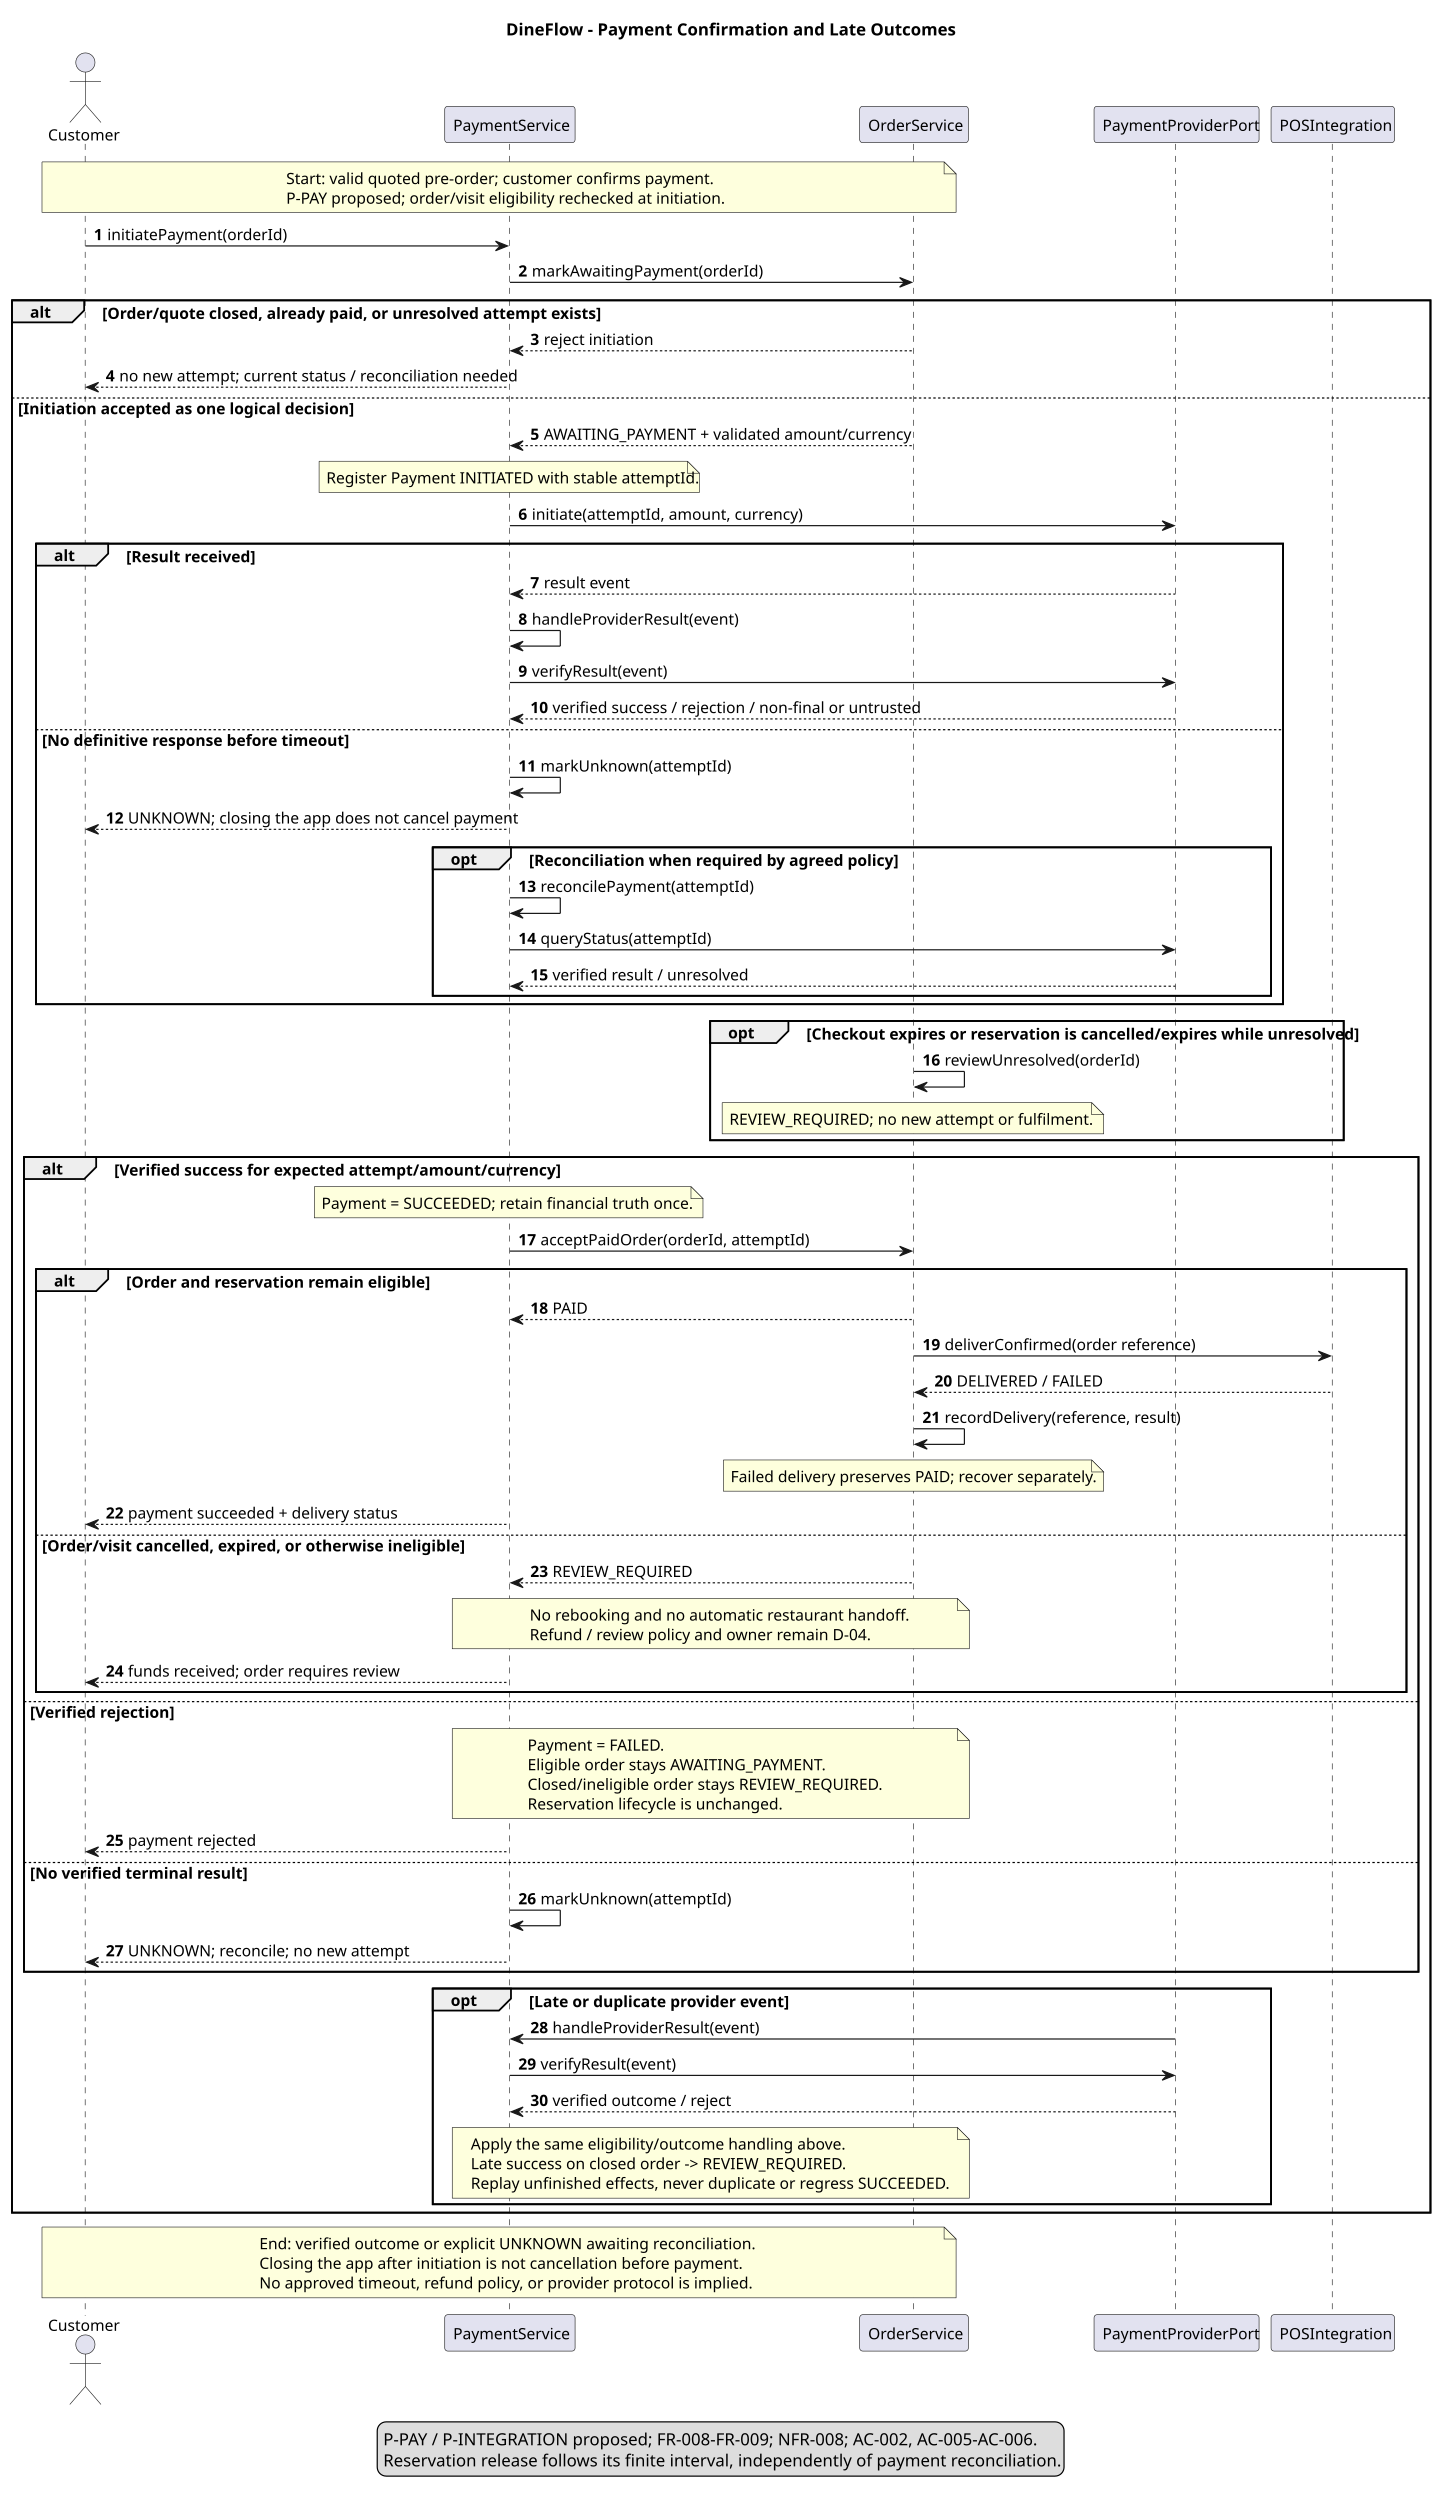
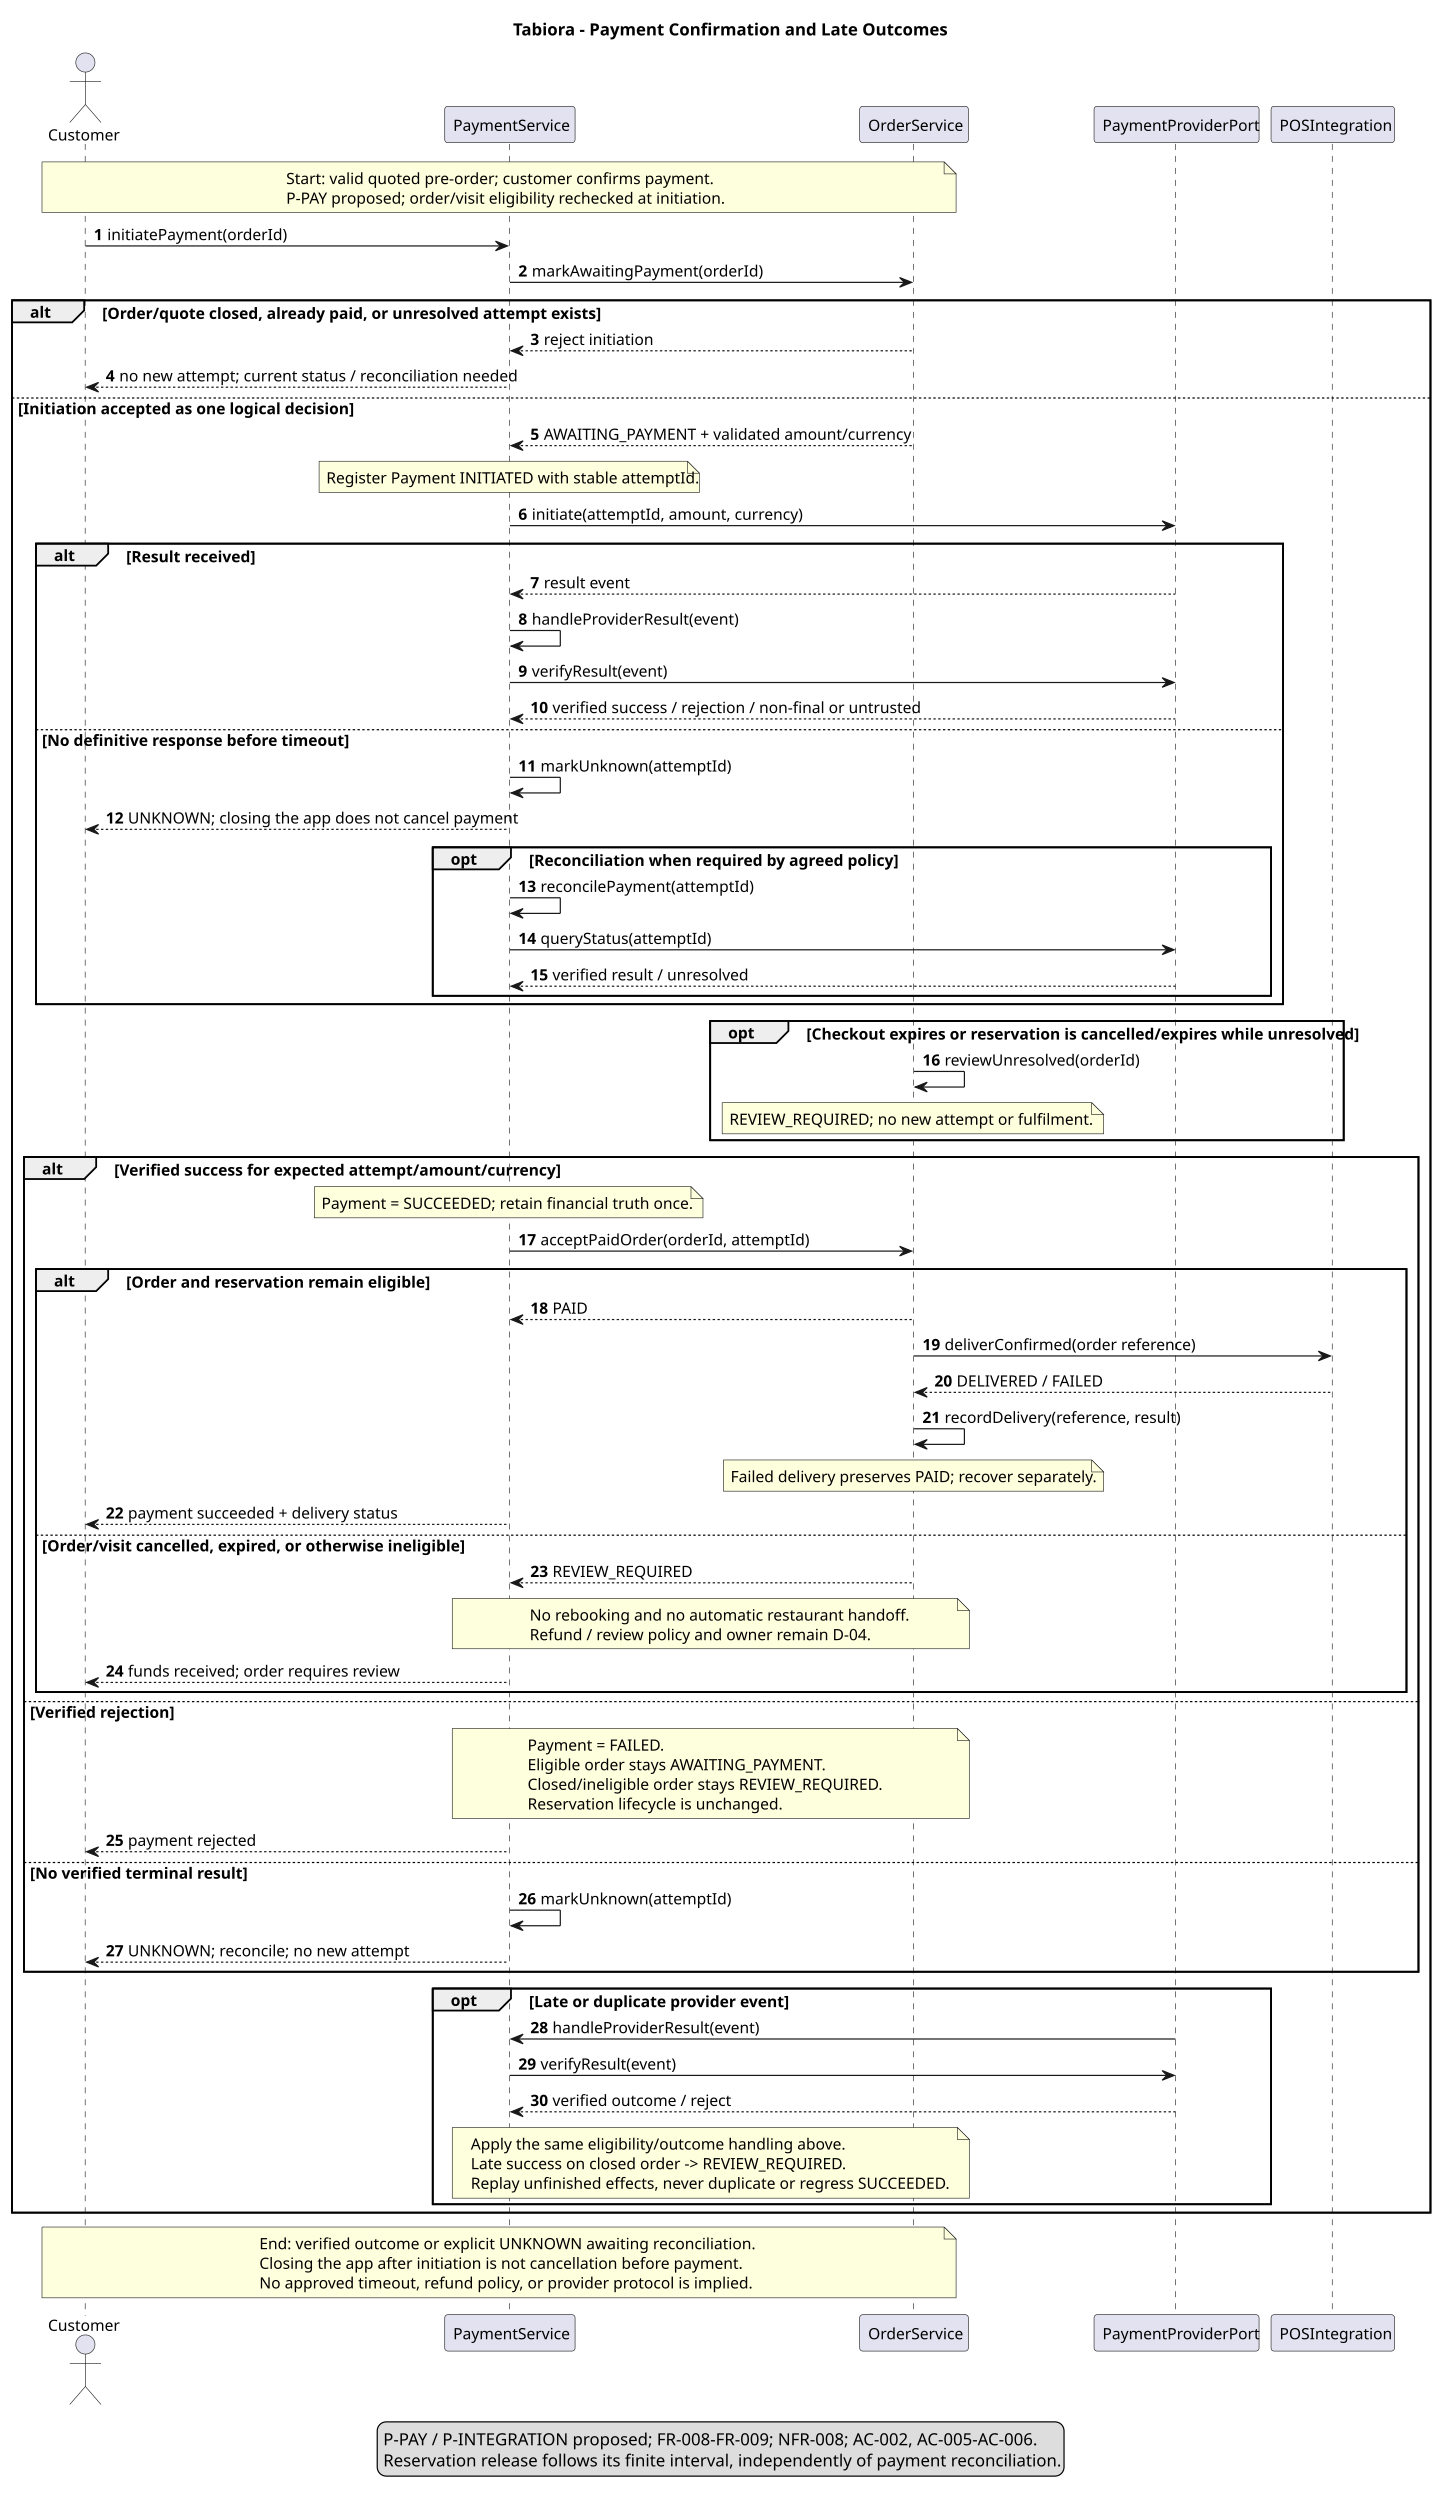
<svg xmlns="http://www.w3.org/2000/svg" contentStyleType="text/css" data-diagram-type="SEQUENCE" height="2084px" preserveAspectRatio="none" style="width:1199px;height:2084px;background:#FFFFFF;" version="1.1" viewBox="0 0 1199 2084" width="1199px" zoomAndPan="magnify">
  <defs />
  <g>
-     <text fill="#000000" font-family="sans-serif" font-size="14" font-weight="bold" lengthAdjust="spacing" textLength="357.82" x="421.81" y="29.533">DineFlow - Payment Confirmation and Late Outcomes</text>
+     <text fill="#000000" font-family="sans-serif" font-size="14" font-weight="bold" lengthAdjust="spacing" textLength="346.165" x="427.638" y="29.533">Tabiora - Payment Confirmation and Late Outcomes</text>
    <rect fill="none" height="1594.094" style="stroke:#000000;stroke-width:1.5;" width="1182.441" x="10" y="250.367" />
    <rect fill="none" height="383.922" style="stroke:#000000;stroke-width:1.5;" width="1039.555" x="30" y="453.18" />
    <rect fill="none" height="123.758" style="stroke:#000000;stroke-width:1.5;" width="698.817" x="360.738" y="706.344" />
    <rect fill="none" height="99.406" style="stroke:#000000;stroke-width:1.5;" width="528.106" x="592" y="851.102" />
    <rect fill="none" height="679.141" style="stroke:#000000;stroke-width:1.5;" width="1162.441" x="20" y="964.508" />
    <rect fill="none" height="352.57" style="stroke:#000000;stroke-width:1.5;" width="1142.441" x="30" y="1057.914" />
    <rect fill="none" height="179.812" style="stroke:#000000;stroke-width:1.5;" width="698.817" x="360.738" y="1657.648" />
    <g>
      <rect fill="#000000" fill-opacity="0" height="1810.555" width="8" x="67.174" y="119.961" />
      <line style="stroke:#181818;stroke-width:0.5;stroke-dasharray:5.0,5.0;" x1="71" x2="71" y1="119.961" y2="1930.516" />
    </g>
    <g>
      <rect fill="#000000" fill-opacity="0" height="1810.555" width="8" x="421.063" y="119.961" />
      <line style="stroke:#181818;stroke-width:0.5;stroke-dasharray:5.0,5.0;" x1="424.738" x2="424.738" y1="119.961" y2="1930.516" />
    </g>
    <g>
      <rect fill="#000000" fill-opacity="0" height="1810.555" width="8" x="757.927" y="119.961" />
      <line style="stroke:#181818;stroke-width:0.5;stroke-dasharray:5.0,5.0;" x1="761.638" x2="761.638" y1="119.961" y2="1930.516" />
    </g>
    <g>
      <rect fill="#000000" fill-opacity="0" height="1810.555" width="8" x="976.779" y="119.961" />
      <line style="stroke:#181818;stroke-width:0.5;stroke-dasharray:5.0,5.0;" x1="980.004" x2="980.004" y1="119.961" y2="1930.516" />
    </g>
    <g>
      <rect fill="#000000" fill-opacity="0" height="1810.555" width="8" x="1106.998" y="119.961" />
      <line style="stroke:#181818;stroke-width:0.5;stroke-dasharray:5.0,5.0;" x1="1110.555" x2="1110.555" y1="119.961" y2="1930.516" />
    </g>
    <g class="participant participant-head" data-participant="Customer">
      <text fill="#000000" font-family="sans-serif" font-size="13" lengthAdjust="spacing" textLength="56.348" x="40" y="117.105">Customer</text>
      <ellipse cx="71.174" cy="52.109" fill="#E2E2F0" rx="8" ry="8" style="stroke:#181818;stroke-width:0.5;" />
      <path d="M71.174,60.109 L71.174,87.109 M58.174,68.109 L84.174,68.109 M71.174,87.109 L58.174,102.109 M71.174,87.109 L84.174,102.109" fill="none" style="stroke:#181818;stroke-width:0.5;" />
    </g>
    <g class="participant participant-tail" data-participant="Customer">
      <text fill="#000000" font-family="sans-serif" font-size="13" lengthAdjust="spacing" textLength="56.348" x="40" y="1943.011">Customer</text>
      <ellipse cx="71.174" cy="1954.367" fill="#E2E2F0" rx="8" ry="8" style="stroke:#181818;stroke-width:0.5;" />
      <path d="M71.174,1962.367 L71.174,1989.367 M58.174,1970.367 L84.174,1970.367 M71.174,1989.367 L58.174,2004.367 M71.174,1989.367 L84.174,2004.367" fill="none" style="stroke:#181818;stroke-width:0.5;" />
    </g>
    <g class="participant participant-head" data-participant="Payments">
      <rect fill="#E2E2F0" height="30.352" rx="2.5" ry="2.5" style="stroke:#181818;stroke-width:0.5;" width="108.65" x="370.738" y="88.609" />
      <text fill="#000000" font-family="sans-serif" font-size="13" lengthAdjust="spacing" textLength="94.65" x="377.738" y="109.105">PaymentService</text>
    </g>
    <g class="participant participant-tail" data-participant="Payments">
      <rect fill="#E2E2F0" height="30.352" rx="2.5" ry="2.5" style="stroke:#181818;stroke-width:0.5;" width="108.65" x="370.738" y="1929.516" />
      <text fill="#000000" font-family="sans-serif" font-size="13" lengthAdjust="spacing" textLength="94.65" x="377.738" y="1950.011">PaymentService</text>
    </g>
    <g class="participant participant-head" data-participant="Order">
      <rect fill="#E2E2F0" height="30.352" rx="2.5" ry="2.5" style="stroke:#181818;stroke-width:0.5;" width="90.578" x="716.638" y="88.609" />
      <text fill="#000000" font-family="sans-serif" font-size="13" lengthAdjust="spacing" textLength="76.578" x="723.638" y="109.105">OrderService</text>
    </g>
    <g class="participant participant-tail" data-participant="Order">
      <rect fill="#E2E2F0" height="30.352" rx="2.5" ry="2.5" style="stroke:#181818;stroke-width:0.5;" width="90.578" x="716.638" y="1929.516" />
      <text fill="#000000" font-family="sans-serif" font-size="13" lengthAdjust="spacing" textLength="76.578" x="723.638" y="1950.011">OrderService</text>
    </g>
    <g class="participant participant-head" data-participant="Provider">
      <rect fill="#E2E2F0" height="30.352" rx="2.5" ry="2.5" style="stroke:#181818;stroke-width:0.5;" width="137.551" x="912.004" y="88.609" />
      <text fill="#000000" font-family="sans-serif" font-size="13" lengthAdjust="spacing" textLength="123.551" x="919.004" y="109.105">PaymentProviderPort</text>
    </g>
    <g class="participant participant-tail" data-participant="Provider">
      <rect fill="#E2E2F0" height="30.352" rx="2.5" ry="2.5" style="stroke:#181818;stroke-width:0.5;" width="137.551" x="912.004" y="1929.516" />
      <text fill="#000000" font-family="sans-serif" font-size="13" lengthAdjust="spacing" textLength="123.551" x="919.004" y="1950.011">PaymentProviderPort</text>
    </g>
    <g class="participant participant-head" data-participant="POS">
      <rect fill="#E2E2F0" height="30.352" rx="2.5" ry="2.5" style="stroke:#181818;stroke-width:0.5;" width="102.886" x="1059.555" y="88.609" />
      <text fill="#000000" font-family="sans-serif" font-size="13" lengthAdjust="spacing" textLength="88.886" x="1066.555" y="109.105">POSIntegration</text>
    </g>
    <g class="participant participant-tail" data-participant="POS">
      <rect fill="#E2E2F0" height="30.352" rx="2.5" ry="2.5" style="stroke:#181818;stroke-width:0.5;" width="102.886" x="1059.555" y="1929.516" />
      <text fill="#000000" font-family="sans-serif" font-size="13" lengthAdjust="spacing" textLength="88.886" x="1066.555" y="1950.011">POSIntegration</text>
    </g>
    <path d="M35,134.961 L35,176.961 L797,176.961 L797,144.961 L787,134.961 L35,134.961" fill="#FEFFDD" style="stroke:#181818;stroke-width:0.5;" />
    <path d="M787,134.961 L787,144.961 L797,144.961 L787,134.961" fill="#FEFFDD" style="stroke:#181818;stroke-width:0.5;" />
    <text fill="#000000" font-family="sans-serif" font-size="13" lengthAdjust="spacing" textLength="332.363" x="238.552" y="153.456">Start: valid quoted pre-order; customer confirms payment.</text>
    <text fill="#000000" font-family="sans-serif" font-size="13" lengthAdjust="spacing" textLength="346.112" x="238.552" y="169.808">P-PAY proposed; order/visit eligibility rechecked at initiation.</text>
    <g class="message" data-participant-1="Customer" data-participant-2="Payments">
      <polygon fill="#181818" points="413.063,201.016,423.063,205.016,413.063,209.016,417.063,205.016" style="stroke:#181818;stroke-width:1;" />
      <line style="stroke:#181818;stroke-width:1;" x1="71.174" x2="419.063" y1="205.016" y2="205.016" />
      <text fill="#000000" font-family="sans-serif" font-size="13" font-weight="bold" lengthAdjust="spacing" textLength="7.23" x="78.174" y="200.159">1</text>
      <text fill="#000000" font-family="sans-serif" font-size="13" lengthAdjust="spacing" textLength="138.728" x="89.404" y="200.159">initiatePayment(orderId)</text>
    </g>
    <g class="message" data-participant-1="Payments" data-participant-2="Order">
      <polygon fill="#181818" points="749.927,231.367,759.927,235.367,749.927,239.367,753.927,235.367" style="stroke:#181818;stroke-width:1;" />
      <line style="stroke:#181818;stroke-width:1;" x1="425.063" x2="755.927" y1="235.367" y2="235.367" />
      <text fill="#000000" font-family="sans-serif" font-size="13" font-weight="bold" lengthAdjust="spacing" textLength="7.23" x="432.063" y="230.511">2</text>
      <text fill="#000000" font-family="sans-serif" font-size="13" lengthAdjust="spacing" textLength="179.175" x="443.293" y="230.511">markAwaitingPayment(orderId)</text>
    </g>
    <path d="M10,250.367 L70.171,250.367 L70.171,258.719 L60.171,268.719 L10,268.719 L10,250.367" fill="#EEEEEE" style="stroke:#000000;stroke-width:1.5;" />
    <rect fill="none" height="1594.094" style="stroke:#000000;stroke-width:1.5;" width="1182.441" x="10" y="250.367" />
    <text fill="#000000" font-family="sans-serif" font-size="13" font-weight="bold" lengthAdjust="spacing" textLength="15.171" x="25" y="264.862">alt</text>
    <text fill="#000000" font-family="sans-serif" font-size="13" font-weight="bold" lengthAdjust="spacing" textLength="395.161" x="85.171" y="265.862">[Order/quote closed, already paid, or unresolved attempt exists]</text>
    <g class="message" data-participant-1="Order" data-participant-2="Payments">
      <polygon fill="#181818" points="436.063,288.422,426.063,292.422,436.063,296.422,432.063,292.422" style="stroke:#181818;stroke-width:1;" />
      <line style="stroke:#181818;stroke-width:1;stroke-dasharray:2.0,2.0;" x1="430.063" x2="760.927" y1="292.422" y2="292.422" />
      <text fill="#000000" font-family="sans-serif" font-size="13" font-weight="bold" lengthAdjust="spacing" textLength="7.23" x="442.063" y="287.565">3</text>
      <text fill="#000000" font-family="sans-serif" font-size="13" lengthAdjust="spacing" textLength="83.097" x="453.293" y="287.565">reject initiation</text>
    </g>
    <g class="message" data-participant-1="Payments" data-participant-2="Customer">
      <polygon fill="#181818" points="82.174,318.773,72.174,322.773,82.174,326.773,78.174,322.773" style="stroke:#181818;stroke-width:1;" />
      <line style="stroke:#181818;stroke-width:1;stroke-dasharray:2.0,2.0;" x1="76.174" x2="424.063" y1="322.773" y2="322.773" />
      <text fill="#000000" font-family="sans-serif" font-size="13" font-weight="bold" lengthAdjust="spacing" textLength="7.23" x="88.174" y="317.917">4</text>
      <text fill="#000000" font-family="sans-serif" font-size="13" lengthAdjust="spacing" textLength="308.566" x="99.404" y="317.917">no new attempt; current status / reconciliation needed</text>
    </g>
    <line style="stroke:#000000;stroke-width:1;stroke-dasharray:2.0,2.0;" x1="10" x2="1192.441" y1="331.773" y2="331.773" />
    <text fill="#000000" font-family="sans-serif" font-size="13" font-weight="bold" lengthAdjust="spacing" textLength="268.722" x="15" y="345.269">[Initiation accepted as one logical decision]</text>
    <g class="message" data-participant-1="Order" data-participant-2="Payments">
      <polygon fill="#181818" points="436.063,367.477,426.063,371.477,436.063,375.477,432.063,371.477" style="stroke:#181818;stroke-width:1;" />
      <line style="stroke:#181818;stroke-width:1;stroke-dasharray:2.0,2.0;" x1="430.063" x2="760.927" y1="371.477" y2="371.477" />
      <text fill="#000000" font-family="sans-serif" font-size="13" font-weight="bold" lengthAdjust="spacing" textLength="7.23" x="442.063" y="366.62">5</text>
      <text fill="#000000" font-family="sans-serif" font-size="13" lengthAdjust="spacing" textLength="301.634" x="453.293" y="366.62">AWAITING_PAYMENT + validated amount/currency</text>
    </g>
    <path d="M266,384.477 L266,410.477 L583,410.477 L583,394.477 L573,384.477 L266,384.477" fill="#FEFFDD" style="stroke:#181818;stroke-width:0.5;" />
    <path d="M573,384.477 L573,394.477 L583,394.477 L573,384.477" fill="#FEFFDD" style="stroke:#181818;stroke-width:0.5;" />
    <text fill="#000000" font-family="sans-serif" font-size="13" lengthAdjust="spacing" textLength="296.22" x="272" y="402.972">Register Payment INITIATED with stable attemptId.</text>
    <g class="message" data-participant-1="Payments" data-participant-2="Provider">
      <polygon fill="#181818" points="968.779,434.18,978.779,438.18,968.779,442.18,972.779,438.18" style="stroke:#181818;stroke-width:1;" />
      <line style="stroke:#181818;stroke-width:1;" x1="425.063" x2="974.779" y1="438.18" y2="438.18" />
      <text fill="#000000" font-family="sans-serif" font-size="13" font-weight="bold" lengthAdjust="spacing" textLength="7.23" x="432.063" y="433.323">6</text>
      <text fill="#000000" font-family="sans-serif" font-size="13" lengthAdjust="spacing" textLength="208.089" x="443.293" y="433.323">initiate(attemptId, amount, currency)</text>
    </g>
    <path d="M30,453.18 L90.171,453.18 L90.171,461.531 L80.171,471.531 L30,471.531 L30,453.18" fill="#EEEEEE" style="stroke:#000000;stroke-width:1.5;" />
    <rect fill="none" height="383.922" style="stroke:#000000;stroke-width:1.5;" width="1039.555" x="30" y="453.18" />
    <text fill="#000000" font-family="sans-serif" font-size="13" font-weight="bold" lengthAdjust="spacing" textLength="15.171" x="45" y="467.675">alt</text>
    <text fill="#000000" font-family="sans-serif" font-size="13" font-weight="bold" lengthAdjust="spacing" textLength="104.762" x="105.171" y="468.675">[Result received]</text>
    <g class="message" data-participant-1="Provider" data-participant-2="Payments">
      <polygon fill="#181818" points="436.063,491.234,426.063,495.234,436.063,499.234,432.063,495.234" style="stroke:#181818;stroke-width:1;" />
      <line style="stroke:#181818;stroke-width:1;stroke-dasharray:2.0,2.0;" x1="430.063" x2="979.779" y1="495.234" y2="495.234" />
      <text fill="#000000" font-family="sans-serif" font-size="13" font-weight="bold" lengthAdjust="spacing" textLength="7.23" x="442.063" y="490.378">7</text>
      <text fill="#000000" font-family="sans-serif" font-size="13" lengthAdjust="spacing" textLength="67.203" x="453.293" y="490.378">result event</text>
    </g>
    <g class="message" data-participant-1="Payments" data-participant-2="Payments">
      <line style="stroke:#181818;stroke-width:1;" x1="425.063" x2="467.063" y1="525.586" y2="525.586" />
      <line style="stroke:#181818;stroke-width:1;" x1="467.063" x2="467.063" y1="525.586" y2="538.586" />
      <line style="stroke:#181818;stroke-width:1;" x1="426.063" x2="467.063" y1="538.586" y2="538.586" />
      <polygon fill="#181818" points="436.063,534.586,426.063,538.586,436.063,542.586,432.063,538.586" style="stroke:#181818;stroke-width:1;" />
      <text fill="#000000" font-family="sans-serif" font-size="13" font-weight="bold" lengthAdjust="spacing" textLength="7.23" x="432.063" y="520.73">8</text>
      <text fill="#000000" font-family="sans-serif" font-size="13" lengthAdjust="spacing" textLength="164.753" x="443.293" y="520.73">handleProviderResult(event)</text>
    </g>
    <g class="message" data-participant-1="Payments" data-participant-2="Provider">
      <polygon fill="#181818" points="968.779,564.938,978.779,568.938,968.779,572.938,972.779,568.938" style="stroke:#181818;stroke-width:1;" />
      <line style="stroke:#181818;stroke-width:1;" x1="425.063" x2="974.779" y1="568.938" y2="568.938" />
      <text fill="#000000" font-family="sans-serif" font-size="13" font-weight="bold" lengthAdjust="spacing" textLength="7.23" x="432.063" y="564.081">9</text>
      <text fill="#000000" font-family="sans-serif" font-size="13" lengthAdjust="spacing" textLength="108.367" x="443.293" y="564.081">verifyResult(event)</text>
    </g>
    <g class="message" data-participant-1="Provider" data-participant-2="Payments">
      <polygon fill="#181818" points="436.063,595.289,426.063,599.289,436.063,603.289,432.063,599.289" style="stroke:#181818;stroke-width:1;" />
      <line style="stroke:#181818;stroke-width:1;stroke-dasharray:2.0,2.0;" x1="430.063" x2="979.779" y1="599.289" y2="599.289" />
      <text fill="#000000" font-family="sans-serif" font-size="13" font-weight="bold" lengthAdjust="spacing" textLength="14.46" x="442.063" y="594.433">10</text>
      <text fill="#000000" font-family="sans-serif" font-size="13" lengthAdjust="spacing" textLength="286.14" x="460.523" y="594.433">verified success / rejection / non-final or untrusted</text>
    </g>
    <line style="stroke:#000000;stroke-width:1;stroke-dasharray:2.0,2.0;" x1="30" x2="1069.555" y1="608.289" y2="608.289" />
    <text fill="#000000" font-family="sans-serif" font-size="13" font-weight="bold" lengthAdjust="spacing" textLength="241.973" x="35" y="621.784">[No definitive response before timeout]</text>
    <g class="message" data-participant-1="Payments" data-participant-2="Payments">
      <line style="stroke:#181818;stroke-width:1;" x1="425.063" x2="467.063" y1="647.992" y2="647.992" />
      <line style="stroke:#181818;stroke-width:1;" x1="467.063" x2="467.063" y1="647.992" y2="660.992" />
      <line style="stroke:#181818;stroke-width:1;" x1="426.063" x2="467.063" y1="660.992" y2="660.992" />
      <polygon fill="#181818" points="436.063,656.992,426.063,660.992,436.063,664.992,432.063,660.992" style="stroke:#181818;stroke-width:1;" />
      <text fill="#000000" font-family="sans-serif" font-size="13" font-weight="bold" lengthAdjust="spacing" textLength="14.46" x="432.063" y="643.136">11</text>
      <text fill="#000000" font-family="sans-serif" font-size="13" lengthAdjust="spacing" textLength="145.939" x="450.523" y="643.136">markUnknown(attemptId)</text>
    </g>
    <g class="message" data-participant-1="Payments" data-participant-2="Customer">
      <polygon fill="#181818" points="82.174,687.344,72.174,691.344,82.174,695.344,78.174,691.344" style="stroke:#181818;stroke-width:1;" />
      <line style="stroke:#181818;stroke-width:1;stroke-dasharray:2.0,2.0;" x1="76.174" x2="424.063" y1="691.344" y2="691.344" />
      <text fill="#000000" font-family="sans-serif" font-size="13" font-weight="bold" lengthAdjust="spacing" textLength="14.46" x="88.174" y="686.487">12</text>
      <text fill="#000000" font-family="sans-serif" font-size="13" lengthAdjust="spacing" textLength="311.429" x="106.634" y="686.487">UNKNOWN; closing the app does not cancel payment</text>
    </g>
    <path d="M360.738,706.344 L425.949,706.344 L425.949,714.695 L415.949,724.695 L360.738,724.695 L360.738,706.344" fill="#EEEEEE" style="stroke:#000000;stroke-width:1.5;" />
    <rect fill="none" height="123.758" style="stroke:#000000;stroke-width:1.5;" width="698.817" x="360.738" y="706.344" />
    <text fill="#000000" font-family="sans-serif" font-size="13" font-weight="bold" lengthAdjust="spacing" textLength="20.211" x="375.738" y="720.839">opt</text>
    <text fill="#000000" font-family="sans-serif" font-size="13" font-weight="bold" lengthAdjust="spacing" textLength="296.169" x="440.949" y="721.839">[Reconciliation when required by agreed policy]</text>
    <g class="message" data-participant-1="Payments" data-participant-2="Payments">
      <line style="stroke:#181818;stroke-width:1;" x1="425.063" x2="467.063" y1="748.398" y2="748.398" />
      <line style="stroke:#181818;stroke-width:1;" x1="467.063" x2="467.063" y1="748.398" y2="761.398" />
      <line style="stroke:#181818;stroke-width:1;" x1="426.063" x2="467.063" y1="761.398" y2="761.398" />
      <polygon fill="#181818" points="436.063,757.398,426.063,761.398,436.063,765.398,432.063,761.398" style="stroke:#181818;stroke-width:1;" />
      <text fill="#000000" font-family="sans-serif" font-size="13" font-weight="bold" lengthAdjust="spacing" textLength="14.46" x="432.063" y="743.542">13</text>
      <text fill="#000000" font-family="sans-serif" font-size="13" lengthAdjust="spacing" textLength="166.182" x="450.523" y="743.542">reconcilePayment(attemptId)</text>
    </g>
    <g class="message" data-participant-1="Payments" data-participant-2="Provider">
      <polygon fill="#181818" points="968.779,787.75,978.779,791.75,968.779,795.75,972.779,791.75" style="stroke:#181818;stroke-width:1;" />
      <line style="stroke:#181818;stroke-width:1;" x1="425.063" x2="974.779" y1="791.75" y2="791.75" />
      <text fill="#000000" font-family="sans-serif" font-size="13" font-weight="bold" lengthAdjust="spacing" textLength="14.46" x="432.063" y="786.894">14</text>
      <text fill="#000000" font-family="sans-serif" font-size="13" lengthAdjust="spacing" textLength="132.228" x="450.523" y="786.894">queryStatus(attemptId)</text>
    </g>
    <g class="message" data-participant-1="Provider" data-participant-2="Payments">
      <polygon fill="#181818" points="436.063,818.102,426.063,822.102,436.063,826.102,432.063,822.102" style="stroke:#181818;stroke-width:1;" />
      <line style="stroke:#181818;stroke-width:1;stroke-dasharray:2.0,2.0;" x1="430.063" x2="979.779" y1="822.102" y2="822.102" />
      <text fill="#000000" font-family="sans-serif" font-size="13" font-weight="bold" lengthAdjust="spacing" textLength="14.46" x="442.063" y="817.245">15</text>
      <text fill="#000000" font-family="sans-serif" font-size="13" lengthAdjust="spacing" textLength="151.741" x="460.523" y="817.245">verified result / unresolved</text>
    </g>
    <path d="M592,851.102 L657.211,851.102 L657.211,859.453 L647.211,869.453 L592,869.453 L592,851.102" fill="#EEEEEE" style="stroke:#000000;stroke-width:1.5;" />
    <rect fill="none" height="99.406" style="stroke:#000000;stroke-width:1.5;" width="528.106" x="592" y="851.102" />
    <text fill="#000000" font-family="sans-serif" font-size="13" font-weight="bold" lengthAdjust="spacing" textLength="20.211" x="607" y="865.597">opt</text>
    <text fill="#000000" font-family="sans-serif" font-size="13" font-weight="bold" lengthAdjust="spacing" textLength="442.895" x="672.211" y="866.597">[Checkout expires or reservation is cancelled/expires while unresolved]</text>
    <g class="message" data-participant-1="Order" data-participant-2="Order">
      <line style="stroke:#181818;stroke-width:1;" x1="761.927" x2="803.927" y1="893.156" y2="893.156" />
      <line style="stroke:#181818;stroke-width:1;" x1="803.927" x2="803.927" y1="893.156" y2="906.156" />
      <line style="stroke:#181818;stroke-width:1;" x1="762.927" x2="803.927" y1="906.156" y2="906.156" />
      <polygon fill="#181818" points="772.927,902.156,762.927,906.156,772.927,910.156,768.927,906.156" style="stroke:#181818;stroke-width:1;" />
      <text fill="#000000" font-family="sans-serif" font-size="13" font-weight="bold" lengthAdjust="spacing" textLength="14.46" x="768.927" y="888.3">16</text>
      <text fill="#000000" font-family="sans-serif" font-size="13" lengthAdjust="spacing" textLength="153.169" x="787.387" y="888.3">reviewUnresolved(orderId)</text>
    </g>
    <path d="M602,919.156 L602,945.156 L920,945.156 L920,929.156 L910,919.156 L602,919.156" fill="#FEFFDD" style="stroke:#181818;stroke-width:0.5;" />
    <path d="M910,919.156 L910,929.156 L920,929.156 L910,919.156" fill="#FEFFDD" style="stroke:#181818;stroke-width:0.5;" />
    <text fill="#000000" font-family="sans-serif" font-size="13" lengthAdjust="spacing" textLength="297.654" x="608" y="937.651">REVIEW_REQUIRED; no new attempt or fulfilment.</text>
    <path d="M20,964.508 L80.171,964.508 L80.171,972.859 L70.171,982.859 L20,982.859 L20,964.508" fill="#EEEEEE" style="stroke:#000000;stroke-width:1.5;" />
    <rect fill="none" height="679.141" style="stroke:#000000;stroke-width:1.5;" width="1162.441" x="20" y="964.508" />
    <text fill="#000000" font-family="sans-serif" font-size="13" font-weight="bold" lengthAdjust="spacing" textLength="15.171" x="35" y="979.003">alt</text>
    <text fill="#000000" font-family="sans-serif" font-size="13" font-weight="bold" lengthAdjust="spacing" textLength="351.832" x="95.171" y="980.003">[Verified success for expected attempt/amount/currency]</text>
    <path d="M262,989.211 L262,1015.211 L586,1015.211 L586,999.211 L576,989.211 L262,989.211" fill="#FEFFDD" style="stroke:#181818;stroke-width:0.5;" />
    <path d="M576,989.211 L576,999.211 L586,999.211 L576,989.211" fill="#FEFFDD" style="stroke:#181818;stroke-width:0.5;" />
    <text fill="#000000" font-family="sans-serif" font-size="13" lengthAdjust="spacing" textLength="303.831" x="268" y="1007.706">Payment = SUCCEEDED; retain financial truth once.</text>
    <g class="message" data-participant-1="Payments" data-participant-2="Order">
      <polygon fill="#181818" points="749.927,1038.914,759.927,1042.914,749.927,1046.914,753.927,1042.914" style="stroke:#181818;stroke-width:1;" />
      <line style="stroke:#181818;stroke-width:1;" x1="425.063" x2="755.927" y1="1042.914" y2="1042.914" />
      <text fill="#000000" font-family="sans-serif" font-size="13" font-weight="bold" lengthAdjust="spacing" textLength="14.46" x="432.063" y="1038.058">17</text>
      <text fill="#000000" font-family="sans-serif" font-size="13" lengthAdjust="spacing" textLength="208.819" x="450.523" y="1038.058">acceptPaidOrder(orderId, attemptId)</text>
    </g>
    <path d="M30,1057.914 L90.171,1057.914 L90.171,1066.266 L80.171,1076.266 L30,1076.266 L30,1057.914" fill="#EEEEEE" style="stroke:#000000;stroke-width:1.5;" />
    <rect fill="none" height="352.57" style="stroke:#000000;stroke-width:1.5;" width="1142.441" x="30" y="1057.914" />
    <text fill="#000000" font-family="sans-serif" font-size="13" font-weight="bold" lengthAdjust="spacing" textLength="15.171" x="45" y="1072.409">alt</text>
    <text fill="#000000" font-family="sans-serif" font-size="13" font-weight="bold" lengthAdjust="spacing" textLength="239.129" x="105.171" y="1073.409">[Order and reservation remain eligible]</text>
    <g class="message" data-participant-1="Order" data-participant-2="Payments">
      <polygon fill="#181818" points="436.063,1095.969,426.063,1099.969,436.063,1103.969,432.063,1099.969" style="stroke:#181818;stroke-width:1;" />
      <line style="stroke:#181818;stroke-width:1;stroke-dasharray:2.0,2.0;" x1="430.063" x2="760.927" y1="1099.969" y2="1099.969" />
      <text fill="#000000" font-family="sans-serif" font-size="13" font-weight="bold" lengthAdjust="spacing" textLength="14.46" x="442.063" y="1095.112">18</text>
      <text fill="#000000" font-family="sans-serif" font-size="13" lengthAdjust="spacing" textLength="30.342" x="460.523" y="1095.112">PAID</text>
    </g>
    <g class="message" data-participant-1="Order" data-participant-2="POS">
      <polygon fill="#181818" points="1098.998,1126.32,1108.998,1130.32,1098.998,1134.32,1102.998,1130.32" style="stroke:#181818;stroke-width:1;" />
      <line style="stroke:#181818;stroke-width:1;" x1="761.927" x2="1104.998" y1="1130.32" y2="1130.32" />
      <text fill="#000000" font-family="sans-serif" font-size="13" font-weight="bold" lengthAdjust="spacing" textLength="14.46" x="768.927" y="1125.464">19</text>
      <text fill="#000000" font-family="sans-serif" font-size="13" lengthAdjust="spacing" textLength="195.8" x="787.387" y="1125.464">deliverConfirmed(order reference)</text>
    </g>
    <g class="message" data-participant-1="POS" data-participant-2="Order">
      <polygon fill="#181818" points="772.927,1156.672,762.927,1160.672,772.927,1164.672,768.927,1160.672" style="stroke:#181818;stroke-width:1;" />
      <line style="stroke:#181818;stroke-width:1;stroke-dasharray:2.0,2.0;" x1="766.927" x2="1109.998" y1="1160.672" y2="1160.672" />
      <text fill="#000000" font-family="sans-serif" font-size="13" font-weight="bold" lengthAdjust="spacing" textLength="14.46" x="778.927" y="1155.815">20</text>
      <text fill="#000000" font-family="sans-serif" font-size="13" lengthAdjust="spacing" textLength="130.038" x="797.387" y="1155.815">DELIVERED / FAILED</text>
    </g>
    <g class="message" data-participant-1="Order" data-participant-2="Order">
      <line style="stroke:#181818;stroke-width:1;" x1="761.927" x2="803.927" y1="1191.023" y2="1191.023" />
      <line style="stroke:#181818;stroke-width:1;" x1="803.927" x2="803.927" y1="1191.023" y2="1204.023" />
      <line style="stroke:#181818;stroke-width:1;" x1="762.927" x2="803.927" y1="1204.023" y2="1204.023" />
      <polygon fill="#181818" points="772.927,1200.023,762.927,1204.023,772.927,1208.023,768.927,1204.023" style="stroke:#181818;stroke-width:1;" />
      <text fill="#000000" font-family="sans-serif" font-size="13" font-weight="bold" lengthAdjust="spacing" textLength="14.46" x="768.927" y="1186.167">21</text>
      <text fill="#000000" font-family="sans-serif" font-size="13" lengthAdjust="spacing" textLength="186.393" x="787.387" y="1186.167">recordDelivery(reference, result)</text>
    </g>
    <path d="M603,1217.023 L603,1243.023 L920,1243.023 L920,1227.023 L910,1217.023 L603,1217.023" fill="#FEFFDD" style="stroke:#181818;stroke-width:0.5;" />
    <path d="M910,1217.023 L910,1227.023 L920,1227.023 L910,1217.023" fill="#FEFFDD" style="stroke:#181818;stroke-width:0.5;" />
    <text fill="#000000" font-family="sans-serif" font-size="13" lengthAdjust="spacing" textLength="296.232" x="609" y="1235.519">Failed delivery preserves PAID; recover separately.</text>
    <g class="message" data-participant-1="Payments" data-participant-2="Customer">
      <polygon fill="#181818" points="82.174,1266.727,72.174,1270.727,82.174,1274.727,78.174,1270.727" style="stroke:#181818;stroke-width:1;" />
      <line style="stroke:#181818;stroke-width:1;stroke-dasharray:2.0,2.0;" x1="76.174" x2="424.063" y1="1270.727" y2="1270.727" />
      <text fill="#000000" font-family="sans-serif" font-size="13" font-weight="bold" lengthAdjust="spacing" textLength="14.46" x="88.174" y="1265.87">22</text>
      <text fill="#000000" font-family="sans-serif" font-size="13" lengthAdjust="spacing" textLength="214.259" x="106.634" y="1265.87">payment succeeded + delivery status</text>
    </g>
    <line style="stroke:#000000;stroke-width:1;stroke-dasharray:2.0,2.0;" x1="30" x2="1172.441" y1="1279.727" y2="1279.727" />
    <text fill="#000000" font-family="sans-serif" font-size="13" font-weight="bold" lengthAdjust="spacing" textLength="334.49" x="35" y="1293.222">[Order/visit cancelled, expired, or otherwise ineligible]</text>
    <g class="message" data-participant-1="Order" data-participant-2="Payments">
      <polygon fill="#181818" points="436.063,1315.43,426.063,1319.43,436.063,1323.43,432.063,1319.43" style="stroke:#181818;stroke-width:1;" />
      <line style="stroke:#181818;stroke-width:1;stroke-dasharray:2.0,2.0;" x1="430.063" x2="760.927" y1="1319.43" y2="1319.43" />
      <text fill="#000000" font-family="sans-serif" font-size="13" font-weight="bold" lengthAdjust="spacing" textLength="14.46" x="442.063" y="1314.573">23</text>
      <text fill="#000000" font-family="sans-serif" font-size="13" lengthAdjust="spacing" textLength="127.131" x="460.523" y="1314.573">REVIEW_REQUIRED</text>
    </g>
    <path d="M377,1332.43 L377,1374.43 L808,1374.43 L808,1342.43 L798,1332.43 L377,1332.43" fill="#FEFFDD" style="stroke:#181818;stroke-width:0.5;" />
    <path d="M798,1332.43 L798,1342.43 L808,1342.43 L798,1332.43" fill="#FEFFDD" style="stroke:#181818;stroke-width:0.5;" />
    <text fill="#000000" font-family="sans-serif" font-size="13" lengthAdjust="spacing" textLength="293.414" x="441.532" y="1350.925">No rebooking and no automatic restaurant handoff.</text>
    <text fill="#000000" font-family="sans-serif" font-size="13" lengthAdjust="spacing" textLength="270.239" x="441.532" y="1367.276">Refund / review policy and owner remain D-04.</text>
    <g class="message" data-participant-1="Payments" data-participant-2="Customer">
      <polygon fill="#181818" points="82.174,1398.484,72.174,1402.484,82.174,1406.484,78.174,1402.484" style="stroke:#181818;stroke-width:1;" />
      <line style="stroke:#181818;stroke-width:1;stroke-dasharray:2.0,2.0;" x1="76.174" x2="424.063" y1="1402.484" y2="1402.484" />
      <text fill="#000000" font-family="sans-serif" font-size="13" font-weight="bold" lengthAdjust="spacing" textLength="14.46" x="88.174" y="1397.628">24</text>
      <text fill="#000000" font-family="sans-serif" font-size="13" lengthAdjust="spacing" textLength="213.878" x="106.634" y="1397.628">funds received; order requires review</text>
    </g>
    <line style="stroke:#000000;stroke-width:1;stroke-dasharray:2.0,2.0;" x1="20" x2="1182.441" y1="1418.484" y2="1418.484" />
    <text fill="#000000" font-family="sans-serif" font-size="13" font-weight="bold" lengthAdjust="spacing" textLength="114.137" x="25" y="1431.979">[Verified rejection]</text>
    <path d="M377,1440.836 L377,1515.836 L808,1515.836 L808,1450.836 L798,1440.836 L377,1440.836" fill="#FEFFDD" style="stroke:#181818;stroke-width:0.5;" />
    <path d="M798,1440.836 L798,1450.836 L808,1450.836 L798,1440.836" fill="#FEFFDD" style="stroke:#181818;stroke-width:0.5;" />
    <text fill="#000000" font-family="sans-serif" font-size="13" lengthAdjust="spacing" textLength="115.242" x="439.771" y="1459.331">Payment = FAILED.</text>
    <text fill="#000000" font-family="sans-serif" font-size="13" lengthAdjust="spacing" textLength="251.399" x="439.771" y="1475.683">Eligible order stays AWAITING_PAYMENT.</text>
    <text fill="#000000" font-family="sans-serif" font-size="13" lengthAdjust="spacing" textLength="296.937" x="439.771" y="1492.034">Closed/ineligible order stays REVIEW_REQUIRED.</text>
    <text fill="#000000" font-family="sans-serif" font-size="13" lengthAdjust="spacing" textLength="203.779" x="439.771" y="1508.386">Reservation lifecycle is unchanged.</text>
    <g class="message" data-participant-1="Payments" data-participant-2="Customer">
      <polygon fill="#181818" points="82.174,1539.594,72.174,1543.594,82.174,1547.594,78.174,1543.594" style="stroke:#181818;stroke-width:1;" />
      <line style="stroke:#181818;stroke-width:1;stroke-dasharray:2.0,2.0;" x1="76.174" x2="424.063" y1="1543.594" y2="1543.594" />
      <text fill="#000000" font-family="sans-serif" font-size="13" font-weight="bold" lengthAdjust="spacing" textLength="14.46" x="88.174" y="1538.737">25</text>
      <text fill="#000000" font-family="sans-serif" font-size="13" lengthAdjust="spacing" textLength="99.722" x="106.634" y="1538.737">payment rejected</text>
    </g>
    <line style="stroke:#000000;stroke-width:1;stroke-dasharray:2.0,2.0;" x1="20" x2="1182.441" y1="1552.594" y2="1552.594" />
    <text fill="#000000" font-family="sans-serif" font-size="13" font-weight="bold" lengthAdjust="spacing" textLength="169.038" x="25" y="1566.089">[No verified terminal result]</text>
    <g class="message" data-participant-1="Payments" data-participant-2="Payments">
      <line style="stroke:#181818;stroke-width:1;" x1="425.063" x2="467.063" y1="1592.297" y2="1592.297" />
      <line style="stroke:#181818;stroke-width:1;" x1="467.063" x2="467.063" y1="1592.297" y2="1605.297" />
      <line style="stroke:#181818;stroke-width:1;" x1="426.063" x2="467.063" y1="1605.297" y2="1605.297" />
      <polygon fill="#181818" points="436.063,1601.297,426.063,1605.297,436.063,1609.297,432.063,1605.297" style="stroke:#181818;stroke-width:1;" />
      <text fill="#000000" font-family="sans-serif" font-size="13" font-weight="bold" lengthAdjust="spacing" textLength="14.46" x="432.063" y="1587.44">26</text>
      <text fill="#000000" font-family="sans-serif" font-size="13" lengthAdjust="spacing" textLength="145.939" x="450.523" y="1587.44">markUnknown(attemptId)</text>
    </g>
    <g class="message" data-participant-1="Payments" data-participant-2="Customer">
      <polygon fill="#181818" points="82.174,1631.648,72.174,1635.648,82.174,1639.648,78.174,1635.648" style="stroke:#181818;stroke-width:1;" />
      <line style="stroke:#181818;stroke-width:1;stroke-dasharray:2.0,2.0;" x1="76.174" x2="424.063" y1="1635.648" y2="1635.648" />
      <text fill="#000000" font-family="sans-serif" font-size="13" font-weight="bold" lengthAdjust="spacing" textLength="14.46" x="88.174" y="1630.792">27</text>
      <text fill="#000000" font-family="sans-serif" font-size="13" lengthAdjust="spacing" textLength="223.964" x="106.634" y="1630.792">UNKNOWN; reconcile; no new attempt</text>
    </g>
    <path d="M360.738,1657.648 L425.949,1657.648 L425.949,1666 L415.949,1676 L360.738,1676 L360.738,1657.648" fill="#EEEEEE" style="stroke:#000000;stroke-width:1.5;" />
    <rect fill="none" height="179.812" style="stroke:#000000;stroke-width:1.5;" width="698.817" x="360.738" y="1657.648" />
    <text fill="#000000" font-family="sans-serif" font-size="13" font-weight="bold" lengthAdjust="spacing" textLength="20.211" x="375.738" y="1672.144">opt</text>
    <text fill="#000000" font-family="sans-serif" font-size="13" font-weight="bold" lengthAdjust="spacing" textLength="205.874" x="440.949" y="1673.144">[Late or duplicate provider event]</text>
    <g class="message" data-participant-1="Provider" data-participant-2="Payments">
      <polygon fill="#181818" points="436.063,1695.703,426.063,1699.703,436.063,1703.703,432.063,1699.703" style="stroke:#181818;stroke-width:1;" />
      <line style="stroke:#181818;stroke-width:1;" x1="430.063" x2="979.779" y1="1699.703" y2="1699.703" />
      <text fill="#000000" font-family="sans-serif" font-size="13" font-weight="bold" lengthAdjust="spacing" textLength="14.46" x="442.063" y="1694.847">28</text>
      <text fill="#000000" font-family="sans-serif" font-size="13" lengthAdjust="spacing" textLength="164.753" x="460.523" y="1694.847">handleProviderResult(event)</text>
    </g>
    <g class="message" data-participant-1="Payments" data-participant-2="Provider">
      <polygon fill="#181818" points="968.779,1726.055,978.779,1730.055,968.779,1734.055,972.779,1730.055" style="stroke:#181818;stroke-width:1;" />
      <line style="stroke:#181818;stroke-width:1;" x1="425.063" x2="974.779" y1="1730.055" y2="1730.055" />
      <text fill="#000000" font-family="sans-serif" font-size="13" font-weight="bold" lengthAdjust="spacing" textLength="14.46" x="432.063" y="1725.198">29</text>
      <text fill="#000000" font-family="sans-serif" font-size="13" lengthAdjust="spacing" textLength="108.367" x="450.523" y="1725.198">verifyResult(event)</text>
    </g>
    <g class="message" data-participant-1="Provider" data-participant-2="Payments">
      <polygon fill="#181818" points="436.063,1756.406,426.063,1760.406,436.063,1764.406,432.063,1760.406" style="stroke:#181818;stroke-width:1;" />
      <line style="stroke:#181818;stroke-width:1;stroke-dasharray:2.0,2.0;" x1="430.063" x2="979.779" y1="1760.406" y2="1760.406" />
      <text fill="#000000" font-family="sans-serif" font-size="13" font-weight="bold" lengthAdjust="spacing" textLength="14.46" x="442.063" y="1755.55">30</text>
      <text fill="#000000" font-family="sans-serif" font-size="13" lengthAdjust="spacing" textLength="138.004" x="460.523" y="1755.55">verified outcome / reject</text>
    </g>
    <path d="M377,1773.406 L377,1832.406 L808,1832.406 L808,1783.406 L798,1773.406 L377,1773.406" fill="#FEFFDD" style="stroke:#181818;stroke-width:0.5;" />
    <path d="M798,1773.406 L798,1783.406 L808,1783.406 L798,1773.406" fill="#FEFFDD" style="stroke:#181818;stroke-width:0.5;" />
    <text fill="#000000" font-family="sans-serif" font-size="13" lengthAdjust="spacing" textLength="291.231" x="392.427" y="1791.901">Apply the same eligibility/outcome handling above.</text>
    <text fill="#000000" font-family="sans-serif" font-size="13" lengthAdjust="spacing" textLength="318.982" x="392.427" y="1808.253">Late success on closed order -&gt; REVIEW_REQUIRED.</text>
    <text fill="#000000" font-family="sans-serif" font-size="13" lengthAdjust="spacing" textLength="391.625" x="392.427" y="1824.604">Replay unfinished effects, never duplicate or regress SUCCEEDED.</text>
    <path d="M35,1856.461 L35,1915.461 L797,1915.461 L797,1866.461 L787,1856.461 L35,1856.461" fill="#FEFFDD" style="stroke:#181818;stroke-width:0.5;" />
    <path d="M787,1856.461 L787,1866.461 L797,1866.461 L787,1856.461" fill="#FEFFDD" style="stroke:#181818;stroke-width:0.5;" />
    <text fill="#000000" font-family="sans-serif" font-size="13" lengthAdjust="spacing" textLength="390.876" x="216.17" y="1874.956">End: verified outcome or explicit UNKNOWN awaiting reconciliation.</text>
    <text fill="#000000" font-family="sans-serif" font-size="13" lengthAdjust="spacing" textLength="375.781" x="216.17" y="1891.308">Closing the app after initiation is not cancellation before payment.</text>
    <text fill="#000000" font-family="sans-serif" font-size="13" lengthAdjust="spacing" textLength="382.243" x="216.17" y="1907.659">No approved timeout, refund policy, or provider protocol is implied.</text>
    <rect fill="#DDDDDD" height="45.219" rx="7.5" ry="7.5" style="stroke:#000000;stroke-width:1;" width="572.516" x="314.463" y="2018.867" />
    <text fill="#000000" font-family="sans-serif" font-size="14" lengthAdjust="spacing" textLength="562.516" x="319.463" y="2038.4">P-PAY / P-INTEGRATION proposed; FR-008-FR-009; NFR-008; AC-002, AC-005-AC-006.</text>
    <text fill="#000000" font-family="sans-serif" font-size="14" lengthAdjust="spacing" textLength="529.17" x="319.463" y="2056.01">Reservation release follows its finite interval, independently of payment reconciliation.</text>
  </g>
</svg>
